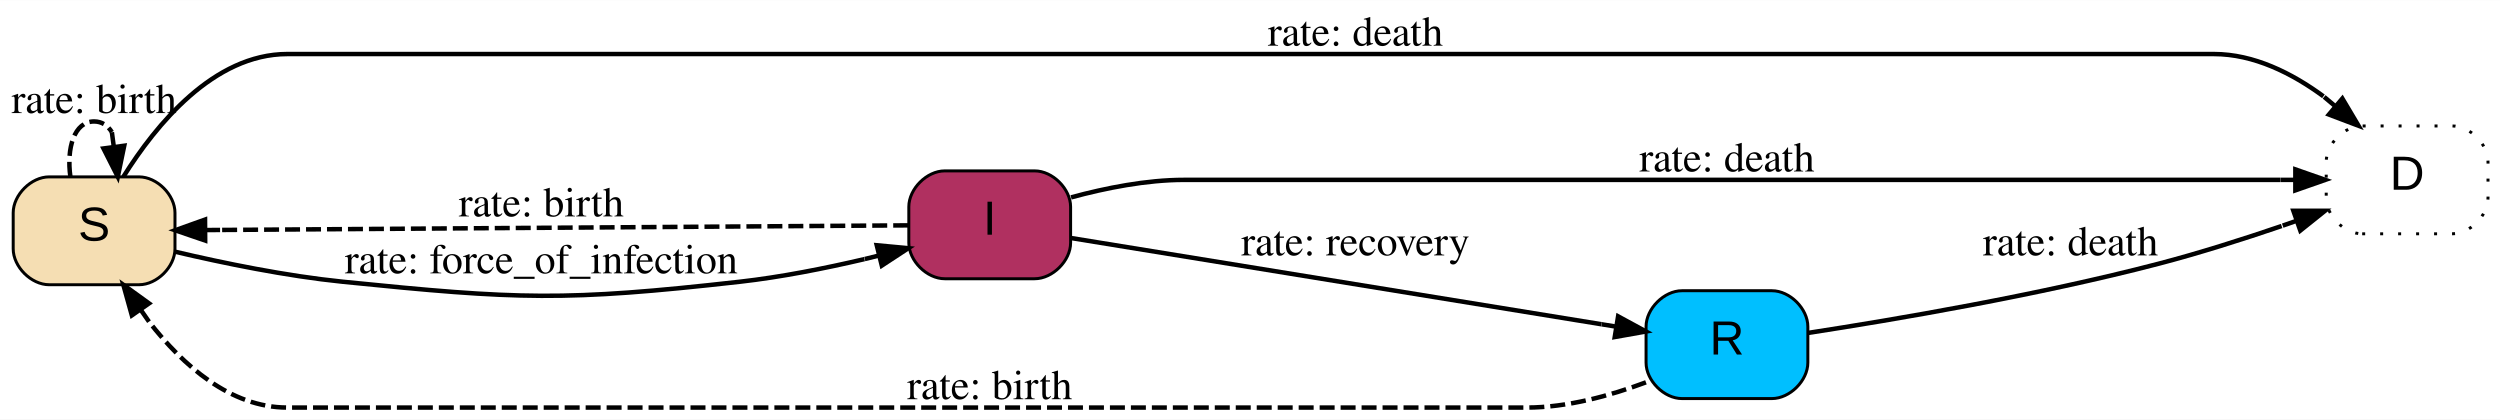
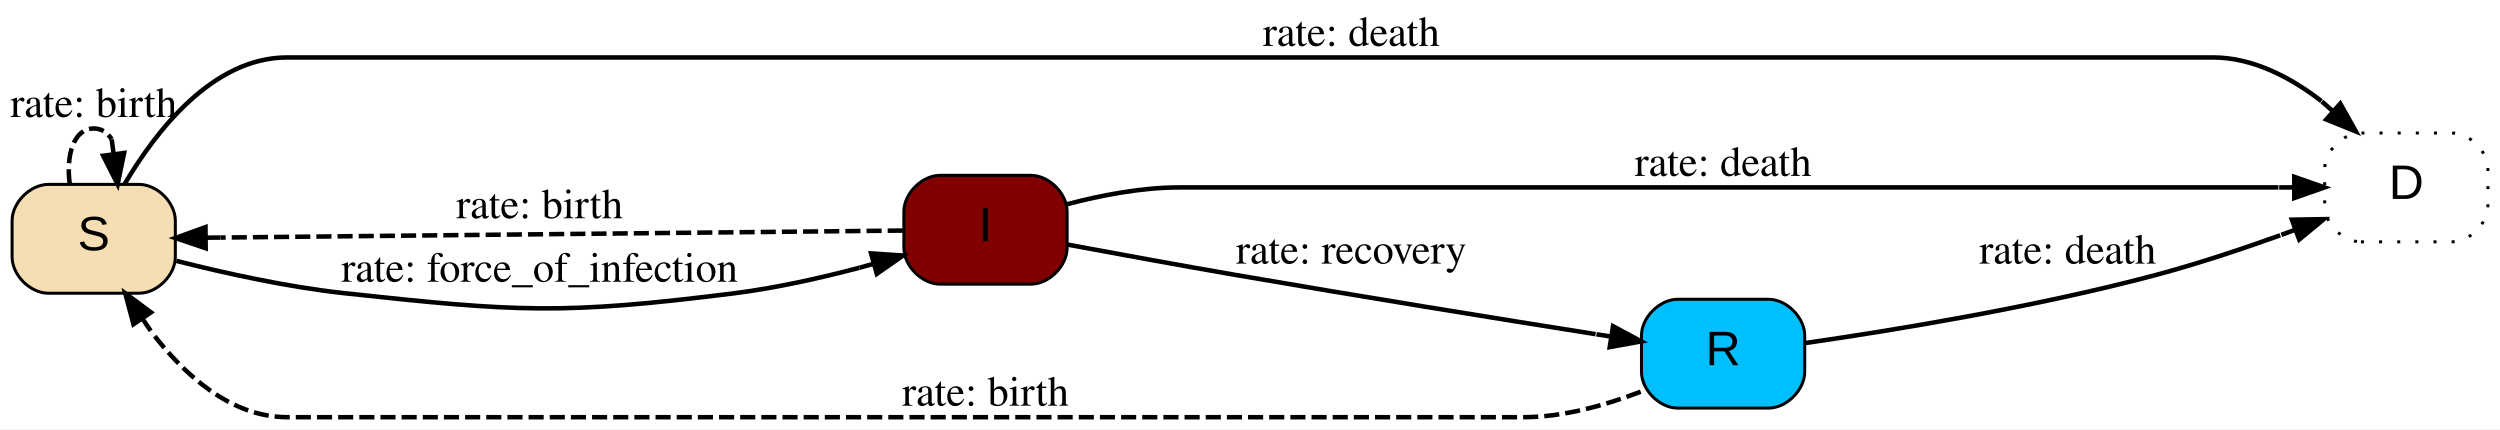
- <svg xmlns="http://www.w3.org/2000/svg" xmlns:xlink="http://www.w3.org/1999/xlink" width="834pt" height="140pt" viewBox="0.00 0.00 834.47 140.00">
-   <g id="graph0" class="graph" transform="scale(1 1) rotate(0) translate(4 136)">
-     <polygon fill="#ffffff" stroke="transparent" points="-4,4 -4,-136 830.466,-136 830.466,4 -4,4" />
+ <svg xmlns="http://www.w3.org/2000/svg" xmlns:xlink="http://www.w3.org/1999/xlink" width="827pt" height="142pt" viewBox="0.00 0.00 827.00 142.00">
+   <g id="graph0" class="graph" transform="scale(1 1) rotate(0) translate(4 138)">
+     <polygon fill="white" stroke="none" points="-4,4 -4,-138 823,-138 823,4 -4,4" />
    <g id="node1" class="node">
      <g id="a_node1">
        <a xlink:title="S (Susceptible):&#10; suceptible of becoming infected">
-           <path fill="#f5deb3" stroke="#000000" d="M12.405,-41C12.405,-41 42.405,-41 42.405,-41 48.405,-41 54.405,-47 54.405,-53 54.405,-53 54.405,-65 54.405,-65 54.405,-71 48.405,-77 42.405,-77 42.405,-77 12.405,-77 12.405,-77 6.405,-77 .405,-71 .405,-65 .405,-65 .405,-53 .405,-53 .405,-47 6.405,-41 12.405,-41" />
-           <text text-anchor="middle" x="27.405" y="-55.7" font-family="Arial" font-size="16.00" fill="#000000">S</text>
+           <path fill="wheat" stroke="black" d="M12,-41C12,-41 42,-41 42,-41 48,-41 54,-47 54,-53 54,-53 54,-65 54,-65 54,-71 48,-77 42,-77 42,-77 12,-77 12,-77 6,-77 0,-71 0,-65 0,-65 0,-53 0,-53 0,-47 6,-41 12,-41" />
+           <text text-anchor="middle" x="27" y="-55.2" font-family="Arial" font-size="16.00">S</text>
        </a>
      </g>
    </g>
    <g id="edge8" class="edge">
-       <path fill="none" stroke="#000000" stroke-width="1.5" stroke-dasharray="5,2" d="M19.496,-77.029C18.152,-86.694 20.788,-95.5 27.405,-95.5 29.99,-95.5 31.968,-94.156 33.338,-91.943" />
-       <polygon fill="#000000" stroke="#000000" stroke-width="1.5" points="37.47,-87.402 35.315,-77.029 30.531,-86.482 37.47,-87.402" />
-       <polyline fill="none" stroke="#000000" stroke-width="1.5" points="34.001,-86.942 33.343,-91.899 " />
+       <path fill="none" stroke="black" stroke-width="1.5" stroke-dasharray="5,2" d="M19.09,-77.03C17.75,-86.69 20.38,-95.5 27,-95.5 29.58,-95.5 31.56,-94.16 32.93,-91.94" />
+       <polygon fill="black" stroke="black" stroke-width="1.5" points="37.06,-87.4 34.91,-77.03 30.13,-86.48 37.06,-87.4" />
+       <polyline fill="none" stroke="black" stroke-width="1.5" points="33.6,-86.94 32.94,-91.9" />
      <g id="a_edge8-label">
        <a xlink:title="birth [parameter]:&#10; the birth rate (/day)                                                   &#10; 0.01">
-           <text text-anchor="middle" x="27.405" y="-98.3" font-family="Times,serif" font-size="14.00" fill="#000000">rate: birth</text>
+           <text text-anchor="middle" x="27" y="-99.3" font-family="Times,serif" font-size="14.00">rate: birth</text>
        </a>
      </g>
    </g>
    <g id="node2" class="node">
      <g id="a_node2">
        <a xlink:title="I (Infectious):&#10; infected and able to transmit the disease">
-           <path fill="#b03060" stroke="#000000" d="M311.353,-43C311.353,-43 341.353,-43 341.353,-43 347.353,-43 353.353,-49 353.353,-55 353.353,-55 353.353,-67 353.353,-67 353.353,-73 347.353,-79 341.353,-79 341.353,-79 311.353,-79 311.353,-79 305.353,-79 299.353,-73 299.353,-67 299.353,-67 299.353,-55 299.353,-55 299.353,-49 305.353,-43 311.353,-43" />
-           <text text-anchor="middle" x="326.353" y="-57.7" font-family="Arial" font-size="16.00" fill="#000000">I</text>
+           <path fill="maroon" stroke="black" d="M307,-44C307,-44 337,-44 337,-44 343,-44 349,-50 349,-56 349,-56 349,-68 349,-68 349,-74 343,-80 337,-80 337,-80 307,-80 307,-80 301,-80 295,-74 295,-68 295,-68 295,-56 295,-56 295,-50 301,-44 307,-44" />
+           <text text-anchor="middle" x="322" y="-58.2" font-family="Arial" font-size="16.00">I</text>
        </a>
      </g>
    </g>
    <g id="edge7" class="edge">
-       <path fill="none" stroke="#000000" stroke-width="1.5" d="M54.481,-52.012C70.6,-48.215 91.528,-43.913 110.405,-42 169.012,-36.06 184.409,-35.417 242.947,-42 256.631,-43.539 271.343,-46.455 284.544,-49.55" />
-       <polygon fill="#000000" stroke="#000000" stroke-width="1.5" points="288.646,-54.176 299.195,-53.192 290.335,-47.383 288.646,-54.176" />
-       <polyline fill="none" stroke="#000000" stroke-width="1.5" points="289.49,-50.779 284.638,-49.573 " />
+       <path fill="none" stroke="black" stroke-width="1.5" d="M54.35,-51.7C70.31,-47.65 91.16,-43.04 110,-41 167,-34.82 182.12,-33.83 239,-41 252.62,-42.72 267.23,-45.98 280.28,-49.43" />
+       <polygon fill="black" stroke="black" stroke-width="1.5" points="284.16,-54.15 294.74,-53.48 286.05,-47.41 284.16,-54.15" />
+       <polyline fill="none" stroke="black" stroke-width="1.5" points="285.11,-50.78 280.29,-49.43" />
      <g id="a_edge7-label">
        <a xlink:title="force_of_infection [parameter]:&#10; infection function                                                      &#10; transmission_I * total_I / total_herd">
-           <text text-anchor="middle" x="176.676" y="-44.8" font-family="Times,serif" font-size="14.00" fill="#000000">rate: force_of_infection</text>
+           <text text-anchor="middle" x="174.5" y="-44.8" font-family="Times,serif" font-size="14.00">rate: force_of_infection</text>
        </a>
      </g>
    </g>
    <g id="node4" class="node">
      <g id="a_node4">
        <a xlink:title="D (Dead):&#10; compartment to put dead animals">
-           <path fill="#ffffff" stroke="#000000" stroke-dasharray="1,5" d="M784.466,-58C784.466,-58 814.466,-58 814.466,-58 820.466,-58 826.466,-64 826.466,-70 826.466,-70 826.466,-82 826.466,-82 826.466,-88 820.466,-94 814.466,-94 814.466,-94 784.466,-94 784.466,-94 778.466,-94 772.466,-88 772.466,-82 772.466,-82 772.466,-70 772.466,-70 772.466,-64 778.466,-58 784.466,-58" />
-           <text text-anchor="middle" x="799.466" y="-72.7" font-family="Arial" font-size="16.00" fill="#000000">D</text>
+           <path fill="white" stroke="black" stroke-dasharray="1,5" d="M777,-58C777,-58 807,-58 807,-58 813,-58 819,-64 819,-70 819,-70 819,-82 819,-82 819,-88 813,-94 807,-94 807,-94 777,-94 777,-94 771,-94 765,-88 765,-82 765,-82 765,-70 765,-70 765,-64 771,-58 777,-58" />
+           <text text-anchor="middle" x="792" y="-72.2" font-family="Arial" font-size="16.00">D</text>
        </a>
      </g>
    </g>
    <g id="edge6" class="edge">
-       <path fill="none" stroke="#000000" stroke-width="1.5" d="M37.164,-77.022C48.021,-94.373 67.32,-118 91.905,-118 91.905,-118 91.905,-118 734.966,-118 748.266,-118 760.974,-111.651 771.54,-103.891" />
-       <polygon fill="#000000" stroke="#000000" stroke-width="1.5" points="777.85,-103.165 783.261,-94.055 773.351,-97.802 777.85,-103.165" />
-       <polyline fill="none" stroke="#000000" stroke-width="1.5" points="775.6,-100.483 771.77,-103.697 " />
+       <path fill="none" stroke="black" stroke-width="1.5" d="M37.15,-77C47.57,-94.68 66.38,-119 91,-119 91,-119 91,-119 728,-119 741.18,-119 753.63,-112.5 763.94,-104.55" />
+       <polygon fill="black" stroke="black" stroke-width="1.5" points="770.16,-103.73 775.34,-94.49 765.52,-98.48 770.16,-103.73" />
+       <polyline fill="none" stroke="black" stroke-width="1.5" points="767.84,-101.11 764.09,-104.42" />
      <g id="a_edge6-label">
        <a xlink:title="death [parameter]:&#10; the death rate (/day)                                                   &#10; birth">
-           <text text-anchor="middle" x="448.425" y="-120.8" font-family="Times,serif" font-size="14.00" fill="#000000">rate: death</text>
+           <text text-anchor="middle" x="443" y="-122.8" font-family="Times,serif" font-size="14.00">rate: death</text>
        </a>
      </g>
    </g>
    <g id="edge3" class="edge">
-       <path fill="none" stroke="#000000" stroke-width="1.5" stroke-dasharray="5,2" d="M299.142,-60.818C246.903,-60.468 132.228,-59.701 69.85,-59.284" />
-       <polygon fill="#000000" stroke="#000000" stroke-width="1.5" points="64.485,-55.748 54.462,-59.181 64.438,-62.748 64.485,-55.748" />
-       <polyline fill="none" stroke="#000000" stroke-width="1.5" points="64.462,-59.248 69.462,-59.282 " />
+       <path fill="none" stroke="black" stroke-width="1.5" stroke-dasharray="5,2" d="M294.64,-61.73C243.43,-61.21 130.2,-60.05 69.06,-59.42" />
+       <polygon fill="black" stroke="black" stroke-width="1.5" points="64.04,-55.87 54,-59.27 63.97,-62.87 64.04,-55.87" />
+       <polyline fill="none" stroke="black" stroke-width="1.5" points="64,-59.37 69,-59.42" />
      <g id="a_edge3-label">
        <a xlink:title="birth [parameter]:&#10; the birth rate (/day)                                                   &#10; 0.01">
-           <text text-anchor="middle" x="176.676" y="-63.8" font-family="Times,serif" font-size="14.00" fill="#000000">rate: birth</text>
+           <text text-anchor="middle" x="174.5" y="-65.8" font-family="Times,serif" font-size="14.00">rate: birth</text>
        </a>
      </g>
    </g>
    <g id="node3" class="node">
      <g id="a_node3">
        <a xlink:title="R (Resistant):&#10; healthy again and resistant to infection">
-           <path fill="#00bfff" stroke="#000000" d="M557.436,-3C557.436,-3 587.436,-3 587.436,-3 593.436,-3 599.436,-9 599.436,-15 599.436,-15 599.436,-27 599.436,-27 599.436,-33 593.436,-39 587.436,-39 587.436,-39 557.436,-39 557.436,-39 551.436,-39 545.436,-33 545.436,-27 545.436,-27 545.436,-15 545.436,-15 545.436,-9 551.436,-3 557.436,-3" />
-           <text text-anchor="middle" x="572.436" y="-17.7" font-family="Arial" font-size="16.00" fill="#000000">R</text>
+           <path fill="deepskyblue" stroke="black" d="M551,-3C551,-3 581,-3 581,-3 587,-3 593,-9 593,-15 593,-15 593,-27 593,-27 593,-33 587,-39 581,-39 581,-39 551,-39 551,-39 545,-39 539,-33 539,-27 539,-27 539,-15 539,-15 539,-9 545,-3 551,-3" />
+           <text text-anchor="middle" x="566" y="-17.2" font-family="Arial" font-size="16.00">R</text>
        </a>
      </g>
    </g>
    <g id="edge2" class="edge">
-       <path fill="none" stroke="#000000" stroke-width="1.5" d="M353.628,-56.566C396.517,-49.595 480.031,-36.02 530.565,-27.806" />
-       <polygon fill="#000000" stroke="#000000" stroke-width="1.5" points="536.105,-30.451 545.413,-25.392 534.981,-23.542 536.105,-30.451" />
-       <polyline fill="none" stroke="#000000" stroke-width="1.5" points="535.543,-26.997 530.608,-27.799 " />
+       <path fill="none" stroke="black" stroke-width="1.5" d="M349.2,-57.07C365.28,-54.08 386.32,-50.23 405,-47 445.33,-40.04 491.47,-32.59 523.81,-27.46" />
+       <polygon fill="black" stroke="black" stroke-width="1.5" points="529.59,-30.09 538.92,-25.07 528.5,-23.18 529.59,-30.09" />
+       <polyline fill="none" stroke="black" stroke-width="1.5" points="529.05,-26.64 524.11,-27.42" />
      <g id="a_edge2-label">
        <a xlink:title="recovery [parameter]:&#10; recovery rate (/day)                                                    &#10; 0.1">
-           <text text-anchor="middle" x="448.425" y="-50.8" font-family="Times,serif" font-size="14.00" fill="#000000">rate: recovery</text>
+           <text text-anchor="middle" x="443" y="-50.8" font-family="Times,serif" font-size="14.00">rate: recovery</text>
        </a>
      </g>
    </g>
    <g id="edge1" class="edge">
-       <path fill="none" stroke="#000000" stroke-width="1.5" d="M353.508,-70.158C365.014,-73.281 378.652,-76 391.258,-76 391.258,-76 391.258,-76 734.966,-76 742.118,-76 749.716,-76 757.092,-76" />
-       <polygon fill="#000000" stroke="#000000" stroke-width="1.5" points="762.162,-79.5 772.162,-76 762.162,-72.5 762.162,-79.5" />
-       <polyline fill="none" stroke="#000000" stroke-width="1.5" points="762.162,-76 757.162,-76 " />
+       <path fill="none" stroke="black" stroke-width="1.5" d="M349.07,-70.47C360.31,-73.42 373.68,-76 386,-76 386,-76 386,-76 728,-76 735.02,-76 742.48,-76 749.71,-76" />
+       <polygon fill="black" stroke="black" stroke-width="1.5" points="754.95,-79.5 764.95,-76 754.95,-72.5 754.95,-79.5" />
+       <polyline fill="none" stroke="black" stroke-width="1.5" points="754.95,-76 749.95,-76" />
      <g id="a_edge1-label">
        <a xlink:title="death [parameter]:&#10; the death rate (/day)                                                   &#10; birth">
-           <text text-anchor="middle" x="572.436" y="-78.8" font-family="Times,serif" font-size="14.00" fill="#000000">rate: death</text>
+           <text text-anchor="middle" x="566" y="-79.8" font-family="Times,serif" font-size="14.00">rate: death</text>
        </a>
      </g>
    </g>
    <g id="edge5" class="edge">
-       <path fill="none" stroke="#000000" stroke-width="1.5" stroke-dasharray="5,2" d="M545.39,-8.421C533.455,-3.948 519.095,0 505.593,0 91.905,0 91.905,0 91.905,0 72.89,0 57.037,-14.134 45.807,-28.566" />
-       <polygon fill="#000000" stroke="#000000" stroke-width="1.5" points="40.006,-30.771 37.164,-40.977 45.75,-34.771 40.006,-30.771" />
-       <polyline fill="none" stroke="#000000" stroke-width="1.5" points="42.878,-32.771 45.736,-28.668 " />
+       <path fill="none" stroke="black" stroke-width="1.5" stroke-dasharray="5,2" d="M538.73,-8.42C527.13,-3.95 513.16,0 500,0 91,0 91,0 91,0 72.41,0 57.05,-13.85 46.15,-28.13" />
+       <polygon fill="black" stroke="black" stroke-width="1.5" points="40.15,-30.74 37.43,-40.98 45.94,-34.67 40.15,-30.74" />
+       <polyline fill="none" stroke="black" stroke-width="1.5" points="43.04,-32.7 45.85,-28.57" />
      <g id="a_edge5-label">
        <a xlink:title="birth [parameter]:&#10; the birth rate (/day)                                                   &#10; 0.01">
-           <text text-anchor="middle" x="326.353" y="-2.8" font-family="Times,serif" font-size="14.00" fill="#000000">rate: birth</text>
+           <text text-anchor="middle" x="322" y="-3.8" font-family="Times,serif" font-size="14.00">rate: birth</text>
        </a>
      </g>
    </g>
    <g id="edge4" class="edge">
-       <path fill="none" stroke="#000000" stroke-width="1.5" d="M599.496,-24.913C628.631,-29.395 676.219,-37.494 716.466,-48 730.003,-51.534 744.53,-56.144 757.587,-60.6" />
-       <polygon fill="#000000" stroke="#000000" stroke-width="1.5" points="761.497,-65.68 772.092,-65.687 763.814,-59.075 761.497,-65.68" />
-       <polyline fill="none" stroke="#000000" stroke-width="1.5" points="762.655,-62.378 757.937,-60.723 " />
+       <path fill="none" stroke="black" stroke-width="1.5" d="M593.19,-24.52C621.89,-28.67 669.16,-36.38 709,-47 722.63,-50.63 737.24,-55.48 750.29,-60.17" />
+       <polygon fill="black" stroke="black" stroke-width="1.5" points="754.15,-65.33 764.75,-65.51 756.58,-58.76 754.15,-65.33" />
+       <polyline fill="none" stroke="black" stroke-width="1.5" points="755.37,-62.04 750.68,-60.31" />
      <g id="a_edge4-label">
        <a xlink:title="death [parameter]:&#10; the death rate (/day)                                                   &#10; birth">
-           <text text-anchor="middle" x="687.123" y="-50.8" font-family="Times,serif" font-size="14.00" fill="#000000">rate: death</text>
+           <text text-anchor="middle" x="680" y="-50.8" font-family="Times,serif" font-size="14.00">rate: death</text>
        </a>
      </g>
    </g>
  </g>
</svg>
